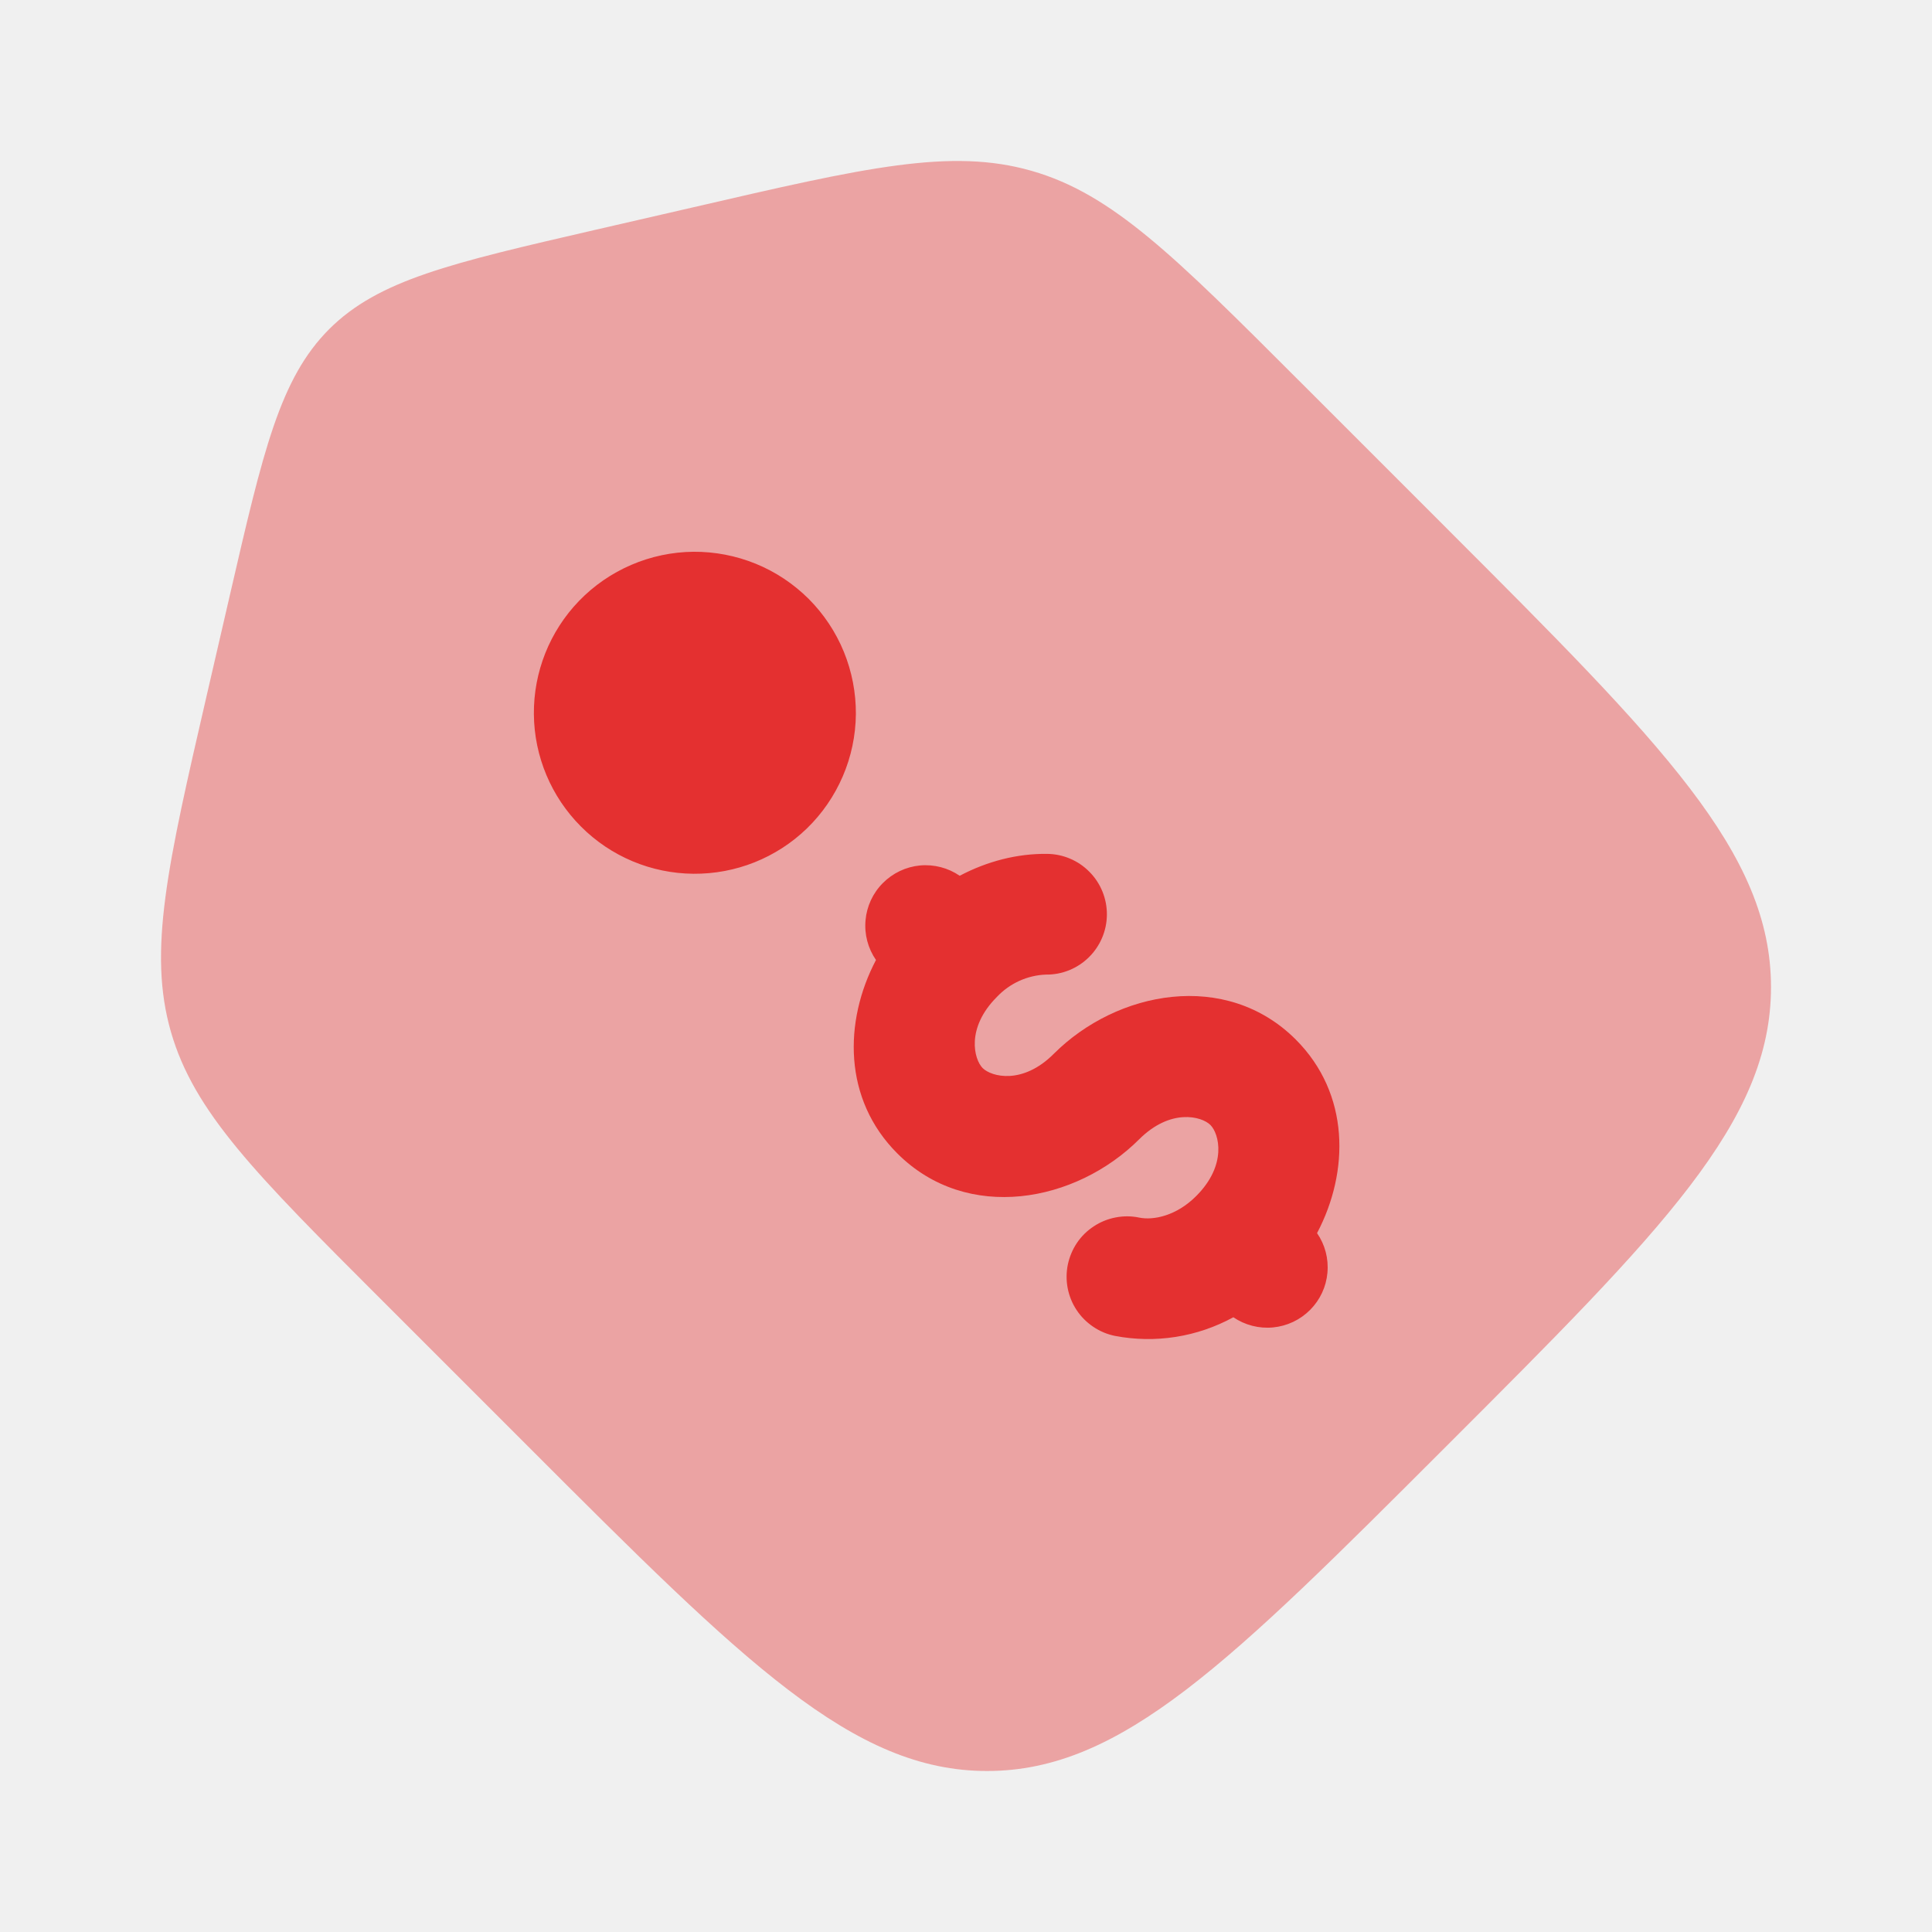
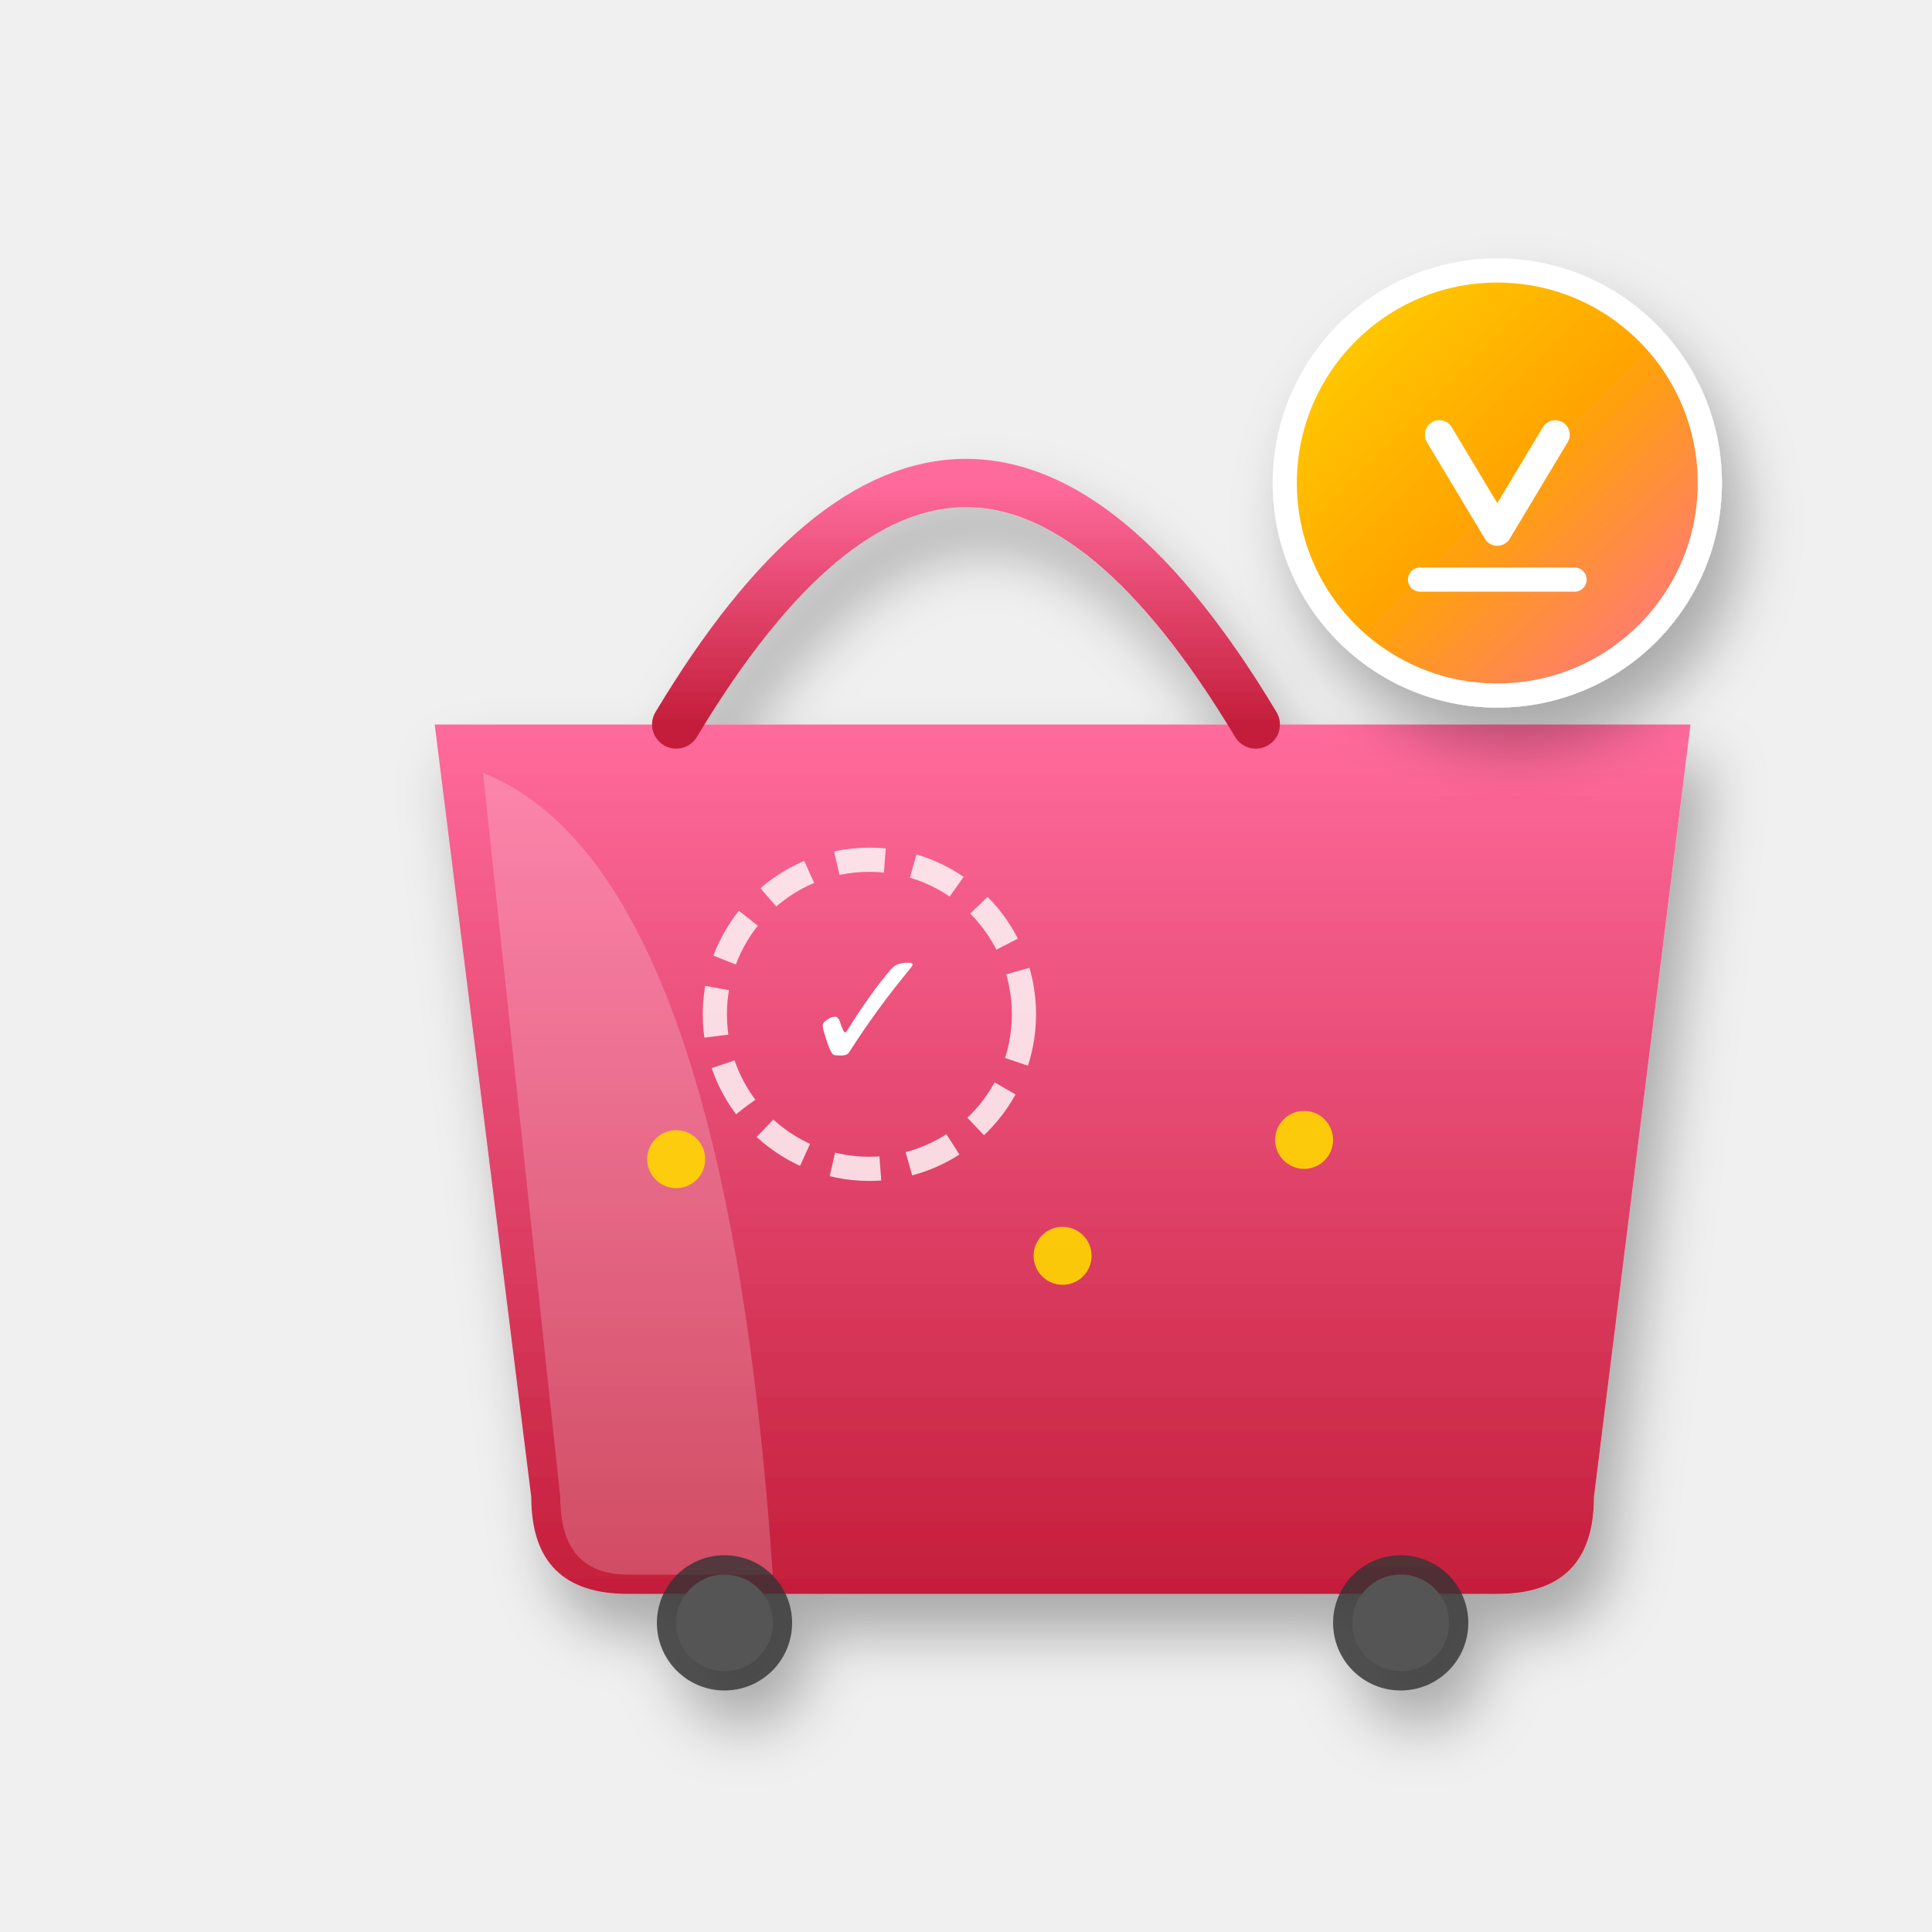
- <svg xmlns="http://www.w3.org/2000/svg" width="27" height="27" viewBox="0 0 27 27" fill="none">
-   <path opacity="0.4" d="M20.212 7.378L18.153 5.319C16.415 3.581 15.547 2.711 14.418 2.388C13.29 2.064 12.092 2.341 9.697 2.895L8.315 3.213C6.299 3.678 5.291 3.911 4.6 4.6C3.911 5.291 3.678 6.299 3.213 8.315L2.894 9.696C2.341 12.093 2.065 13.29 2.388 14.418C2.712 15.546 3.581 16.415 5.319 18.153L7.378 20.212C10.404 23.239 11.916 24.75 13.795 24.75C15.675 24.75 17.187 23.237 20.212 20.212C23.239 17.187 24.75 15.675 24.75 13.795C24.75 11.916 23.237 10.403 20.212 7.378Z" fill="#E43030" />
-   <path d="M12.54 16.119C11.783 15.363 11.79 14.276 12.242 13.416C12.13 13.254 12.078 13.057 12.096 12.861C12.113 12.665 12.199 12.48 12.338 12.341C12.477 12.201 12.66 12.114 12.857 12.095C13.053 12.077 13.25 12.128 13.412 12.239C13.795 12.037 14.214 11.928 14.633 11.933C14.857 11.935 15.071 12.026 15.227 12.186C15.384 12.345 15.471 12.561 15.469 12.785C15.467 13.008 15.376 13.222 15.216 13.379C15.056 13.536 14.841 13.623 14.617 13.62C14.357 13.63 14.111 13.742 13.932 13.932C13.497 14.367 13.611 14.804 13.733 14.927C13.857 15.049 14.292 15.163 14.727 14.727C15.61 13.845 17.133 13.553 18.109 14.528C18.866 15.286 18.86 16.372 18.406 17.233C18.518 17.395 18.569 17.591 18.551 17.787C18.534 17.983 18.448 18.167 18.309 18.306C18.17 18.446 17.987 18.532 17.791 18.551C17.595 18.57 17.399 18.519 17.236 18.409C16.731 18.685 16.146 18.778 15.58 18.669C15.472 18.647 15.369 18.604 15.277 18.541C15.185 18.479 15.106 18.4 15.045 18.307C14.984 18.215 14.942 18.111 14.921 18.002C14.9 17.893 14.901 17.781 14.923 17.673C14.946 17.564 14.989 17.461 15.051 17.369C15.113 17.277 15.193 17.199 15.286 17.138C15.378 17.077 15.482 17.035 15.591 17.014C15.7 16.993 15.812 16.993 15.92 17.016C16.119 17.057 16.441 16.992 16.716 16.716C17.153 16.28 17.038 15.845 16.916 15.722C16.793 15.599 16.358 15.486 15.921 15.921C15.039 16.803 13.516 17.096 12.54 16.119ZM11.274 11.58C11.489 11.372 11.66 11.124 11.778 10.849C11.896 10.575 11.958 10.28 11.961 9.981C11.963 9.682 11.906 9.386 11.793 9.109C11.68 8.833 11.513 8.582 11.302 8.37C11.09 8.159 10.839 7.992 10.563 7.879C10.286 7.766 9.99 7.709 9.691 7.711C9.392 7.714 9.097 7.776 8.823 7.894C8.548 8.012 8.3 8.183 8.092 8.398C7.682 8.823 7.456 9.391 7.461 9.981C7.466 10.571 7.703 11.135 8.12 11.552C8.537 11.97 9.101 12.206 9.691 12.211C10.281 12.216 10.849 11.99 11.274 11.58Z" fill="#E43030" />
+ <svg xmlns="http://www.w3.org/2000/svg" viewBox="0 0 200 200">
+   <defs>
+     <linearGradient id="cartGradient" x1="0%" y1="0%" x2="0%" y2="100%">
+       <stop offset="0%" style="stop-color:#FF6B9D;stop-opacity:1" />
+       <stop offset="100%" style="stop-color:#C41E3A;stop-opacity:1" />
+     </linearGradient>
+     <linearGradient id="shineGradient" x1="0%" y1="0%" x2="100%" y2="100%">
+       <stop offset="0%" style="stop-color:#FFD700;stop-opacity:1" />
+       <stop offset="50%" style="stop-color:#FFA500;stop-opacity:1" />
+       <stop offset="100%" style="stop-color:#FF6B9D;stop-opacity:1" />
+     </linearGradient>
+     <filter id="shadow" x="-50%" y="-50%" width="200%" height="200%">
+       <feDropShadow dx="2" dy="4" stdDeviation="3" flood-opacity="0.3" />
+     </filter>
+   </defs>
+   <g filter="url(#shadow)">
+     <path d="M 45 75 L 55 155 Q 55 165 65 165 L 155 165 Q 165 165 165 155 L 175 75 Z" fill="url(#cartGradient)" stroke="none" stroke-linejoin="round" />
+     <path d="M 50 80 L 58 155 Q 58 163 65 163 L 80 163 Q 75 90 50 80 Z" fill="white" opacity="0.2" />
+     <path d="M 70 75 Q 100 25 130 75" fill="none" stroke="url(#cartGradient)" stroke-width="5" stroke-linecap="round" stroke-linejoin="round" />
+     <circle cx="75" cy="168" r="7" fill="#333" opacity="0.8" />
+     <circle cx="75" cy="168" r="5" fill="#555" />
+     <circle cx="145" cy="168" r="7" fill="#333" opacity="0.8" />
+     <circle cx="145" cy="168" r="5" fill="#555" />
+   </g>
+   <g transform="translate(155, 50)">
+     <circle cx="0" cy="0" r="22" fill="url(#shineGradient)" stroke="#fff" stroke-width="2.5" filter="url(#shadow)" />
+     <path d="M -6 -5 L 0 5 L 6 -5" fill="none" stroke="#fff" stroke-width="3" stroke-linecap="round" stroke-linejoin="round" />
+     <line x1="-8" y1="10" x2="8" y2="10" stroke="#fff" stroke-width="2.5" stroke-linecap="round" />
+   </g>
+   <g transform="translate(90, 105)">
+     <circle cx="0" cy="0" r="16" fill="none" stroke="#fff" stroke-width="2.5" opacity="0.8" stroke-dasharray="5,3" />
+     <text x="0" y="6" font-size="18" font-weight="900" text-anchor="middle" fill="#fff" font-family="Arial">✓</text>
+   </g>
+   <circle cx="70" cy="120" r="3" fill="#FFD700" opacity="0.9" />
+   <circle cx="110" cy="130" r="3" fill="#FFD700" opacity="0.9" />
+   <circle cx="135" cy="118" r="3" fill="#FFD700" opacity="0.9" />
</svg>
